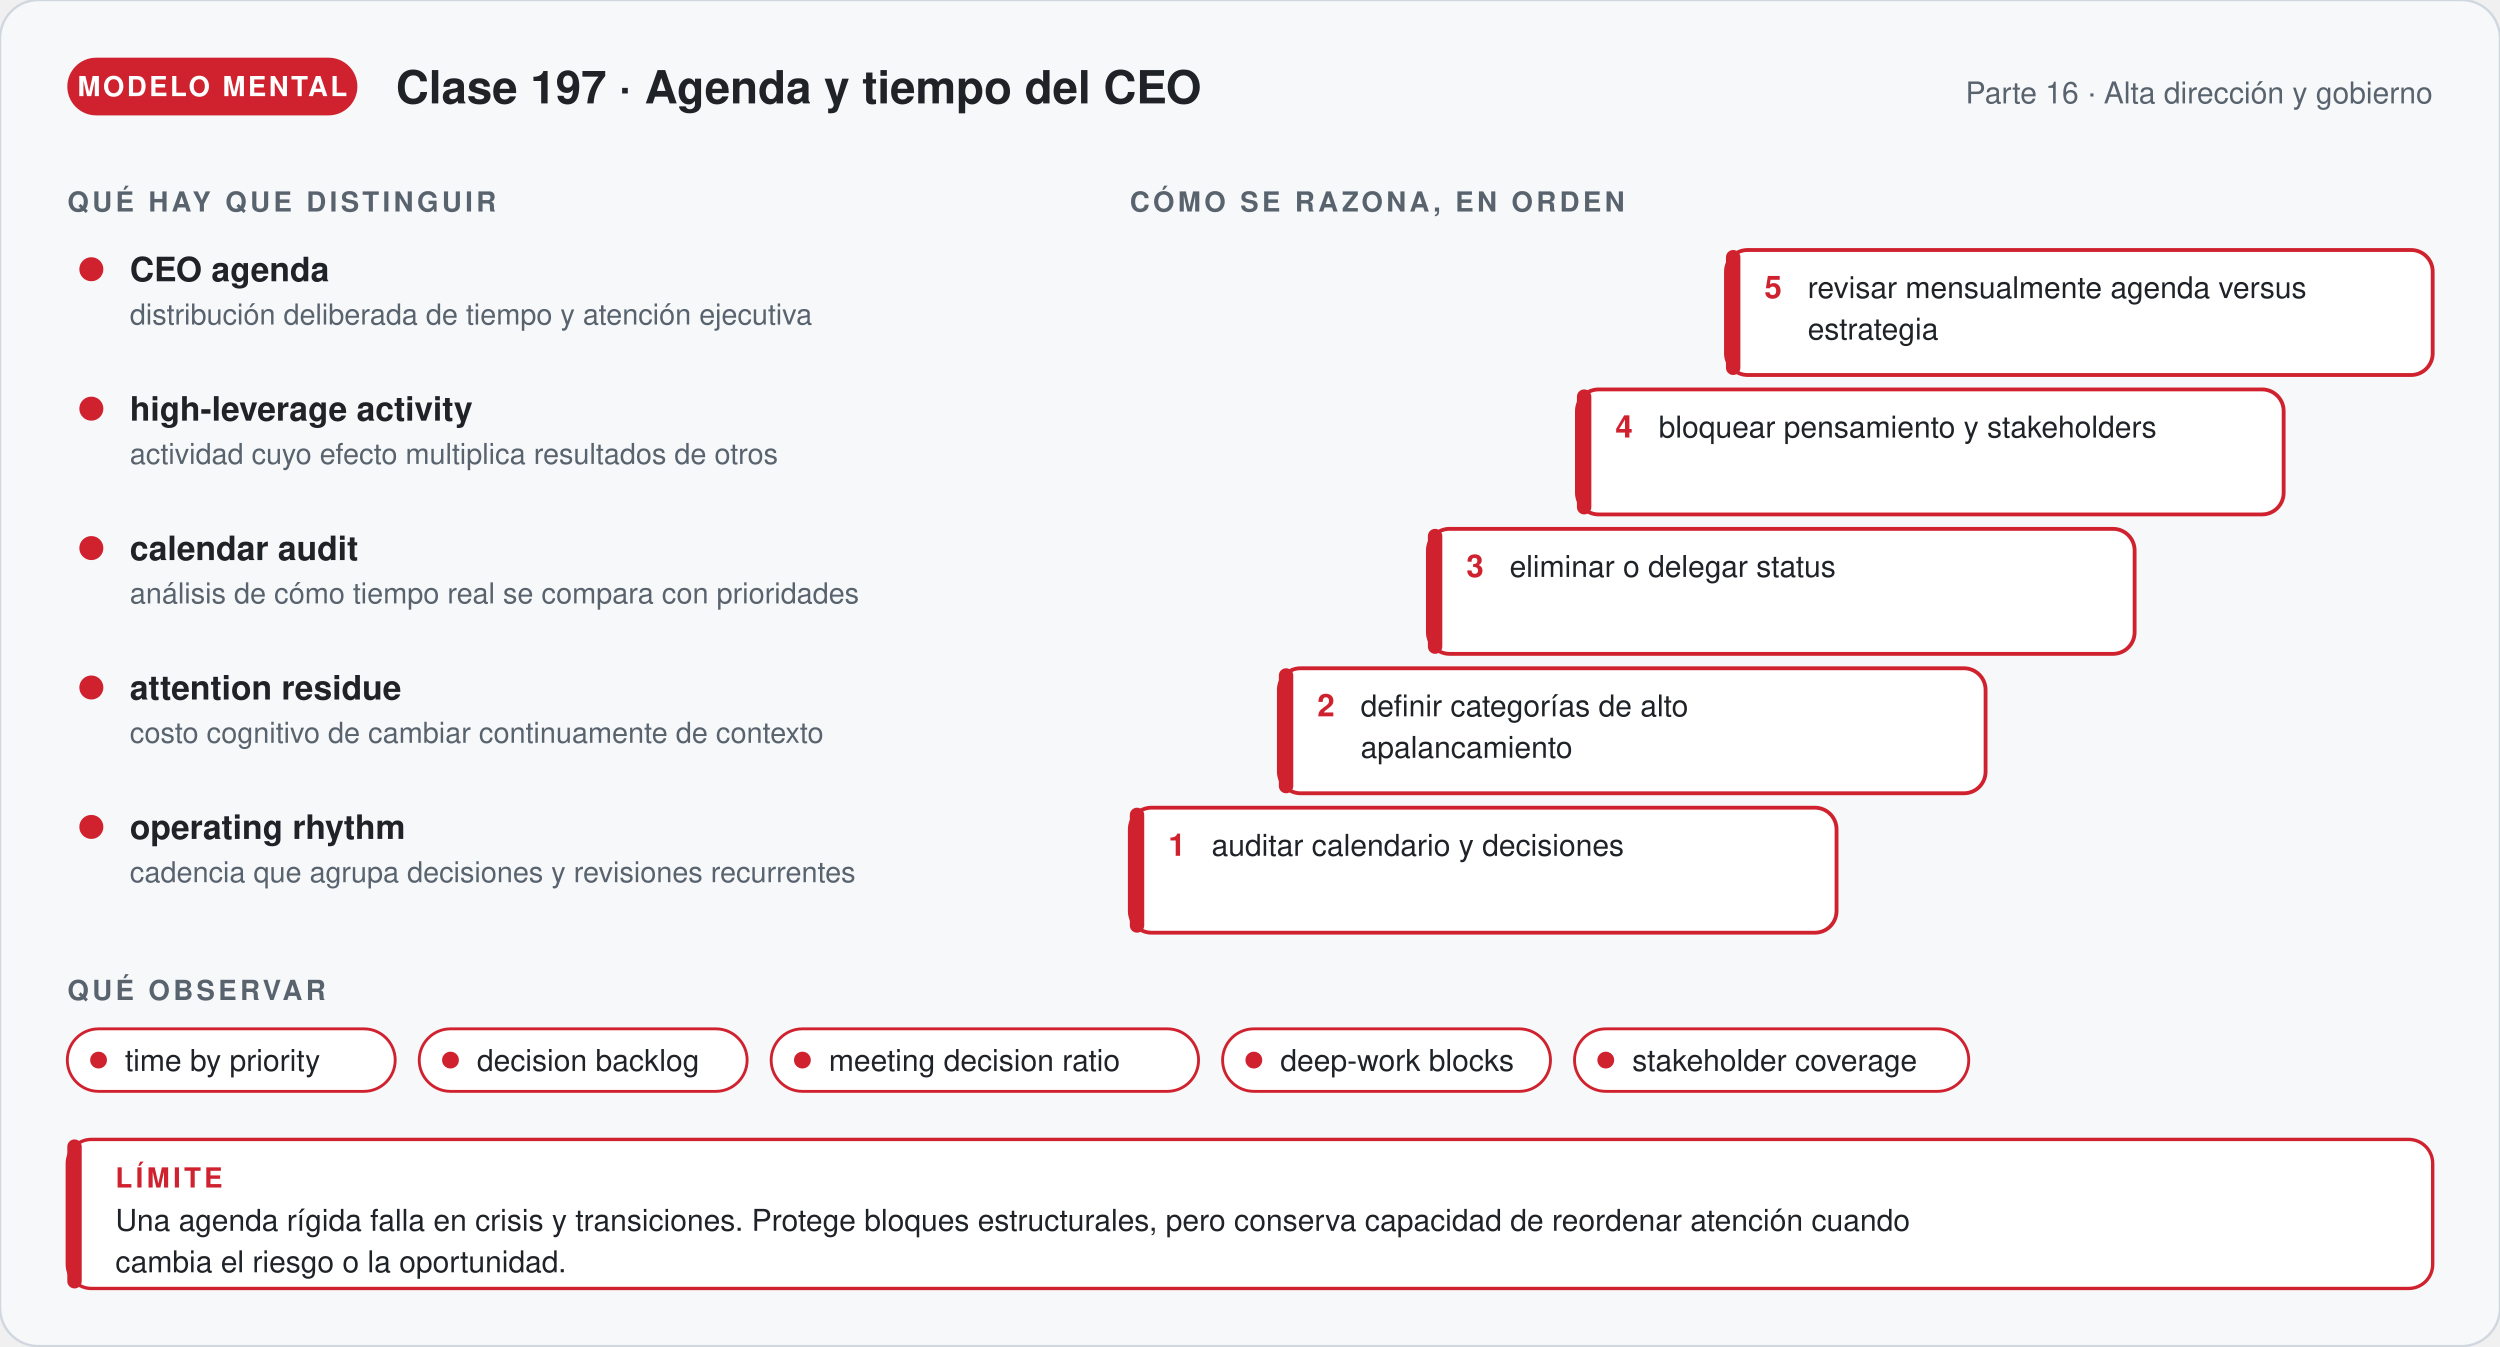
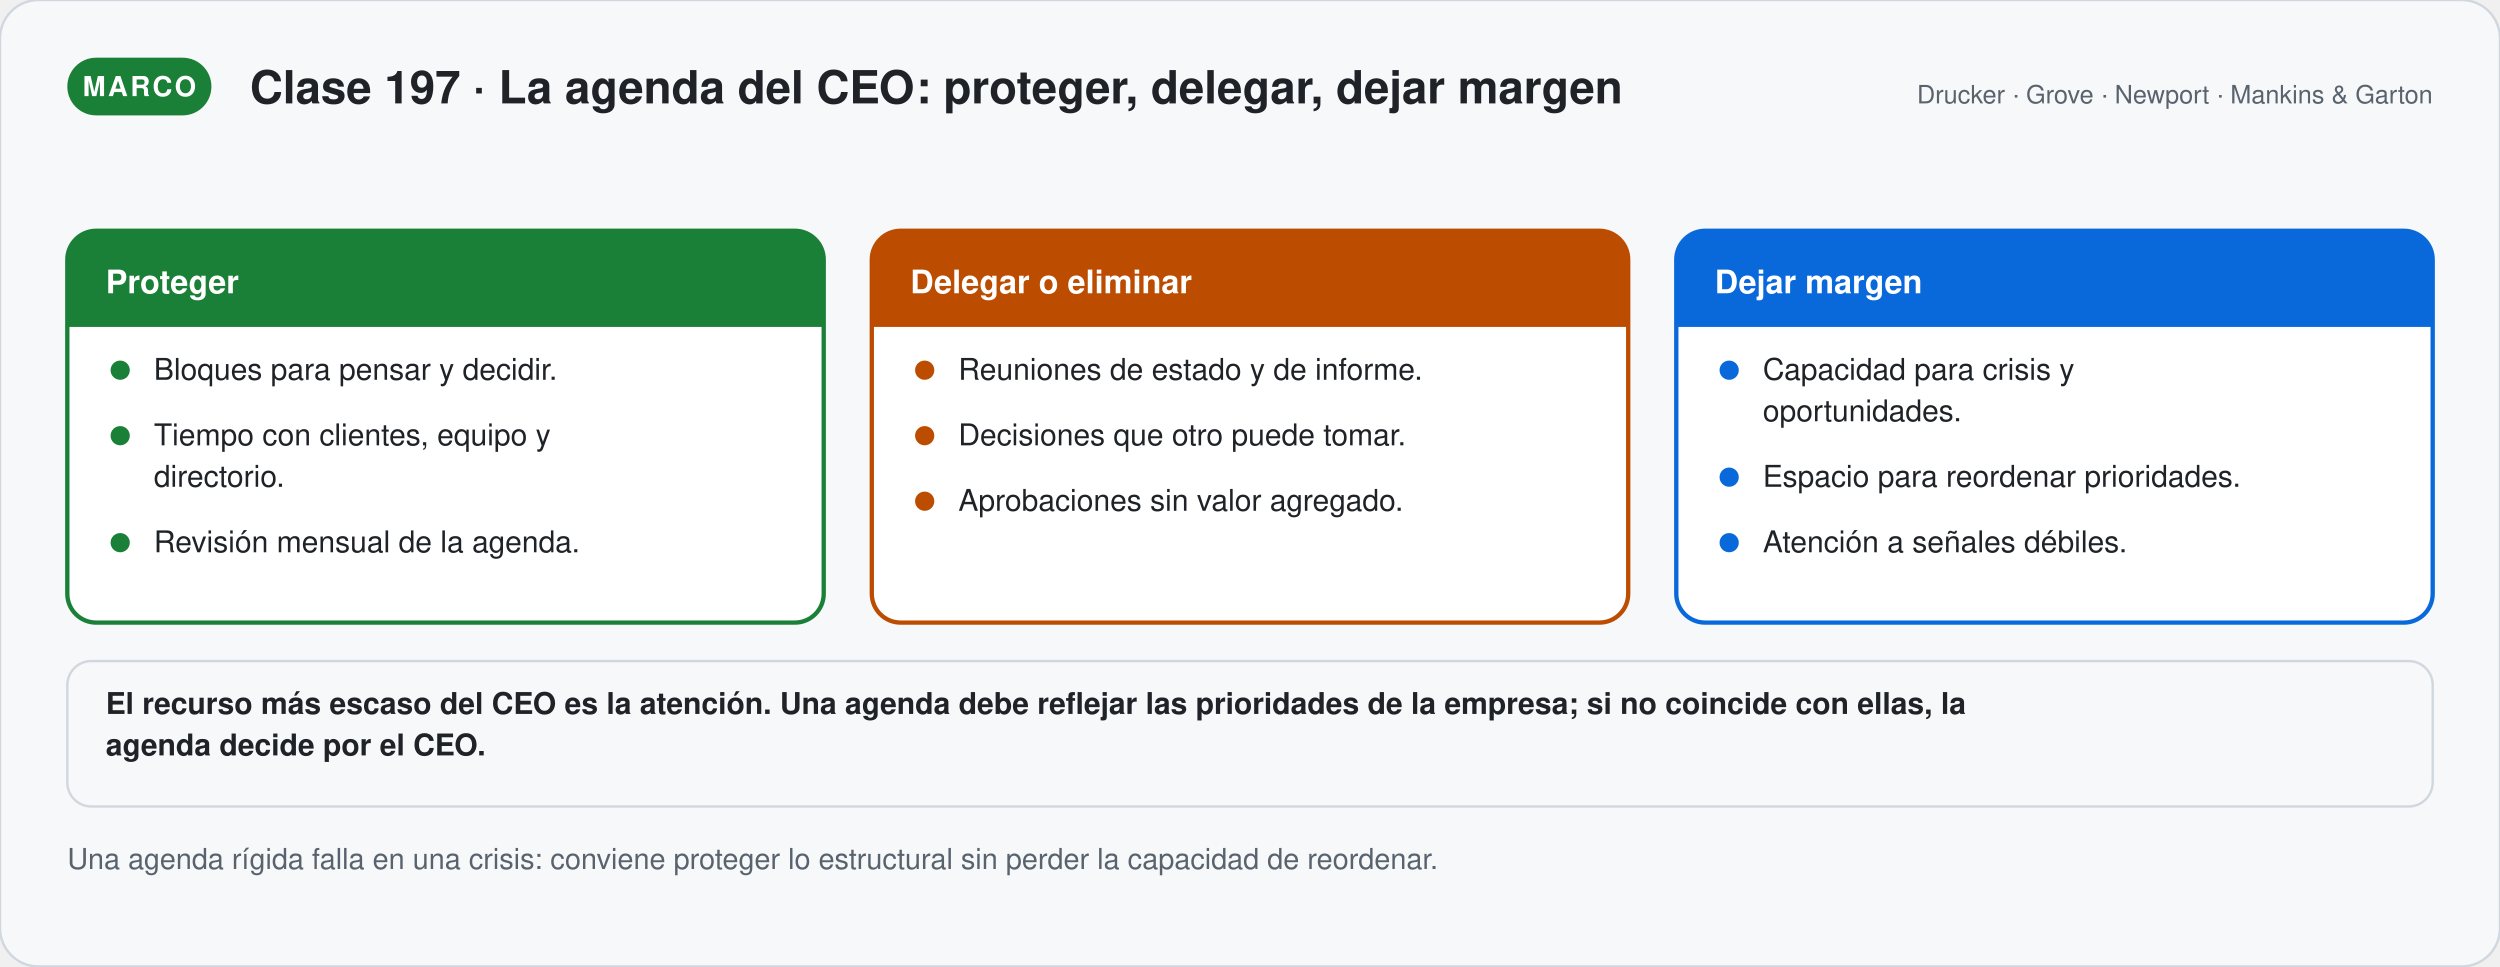
- <svg xmlns="http://www.w3.org/2000/svg" viewBox="0 0 1040 560" width="1040" role="img" aria-labelledby="t-g197 d-g197" font-family="'Segoe UI', 'Helvetica Neue', Helvetica, Arial, sans-serif">
+ <svg xmlns="http://www.w3.org/2000/svg" viewBox="0 0 1040 402.06" width="1040" role="img" aria-labelledby="t-s197 d-s197" font-family="'Segoe UI', 'Helvetica Neue', Helvetica, Arial, sans-serif">
  <defs>
-     <marker id="p-g197" viewBox="0 0 10 10" refX="8" refY="5" markerWidth="7" markerHeight="7" orient="auto">
+     <marker id="p-s197" viewBox="0 0 10 10" refX="8" refY="5" markerWidth="7" markerHeight="7" orient="auto">
      <path d="M1,1 L9,5 L1,9 Z" fill="#59636e" />
    </marker>
  </defs>
-   <rect width="1040" height="560" rx="16" fill="#f6f8fa" stroke="#d0d7de" />
-   <rect x="28" y="24" width="120.67" height="24" rx="12" fill="#cf222e" />
-   <text x="88.335" y="40" font-size="11.5" font-weight="700" fill="#ffffff" text-anchor="middle" letter-spacing="1">MODELO MENTAL</text>
-   <text x="164.67" y="43" font-size="19" font-weight="700" fill="#1f2328" text-anchor="start">Clase 197 · Agenda y tiempo del CEO</text>
-   <text x="1012" y="43" font-size="12.5" font-weight="400" fill="#59636e" text-anchor="end">Parte 16 · Alta dirección y gobierno</text>
-   <text x="28" y="88" font-size="11.5" font-weight="700" fill="#59636e" text-anchor="start" letter-spacing="1.4">QUÉ HAY QUE DISTINGUIR</text>
-   <circle cx="38" cy="112" r="5" fill="#cf222e" />
-   <text x="54" y="117" font-size="14" font-weight="700" fill="#1f2328" text-anchor="start">CEO agenda</text>
-   <text x="54" y="135" font-size="12" font-weight="400" fill="#59636e" text-anchor="start">distribución deliberada de tiempo y atención ejecutiva</text>
-   <circle cx="38" cy="170" r="5" fill="#cf222e" />
-   <text x="54" y="175" font-size="14" font-weight="700" fill="#1f2328" text-anchor="start">high-leverage activity</text>
-   <text x="54" y="193" font-size="12" font-weight="400" fill="#59636e" text-anchor="start">actividad cuyo efecto multiplica resultados de otros</text>
-   <circle cx="38" cy="228" r="5" fill="#cf222e" />
-   <text x="54" y="233" font-size="14" font-weight="700" fill="#1f2328" text-anchor="start">calendar audit</text>
-   <text x="54" y="251" font-size="12" font-weight="400" fill="#59636e" text-anchor="start">análisis de cómo tiempo real se compara con prioridades</text>
-   <circle cx="38" cy="286" r="5" fill="#cf222e" />
-   <text x="54" y="291" font-size="14" font-weight="700" fill="#1f2328" text-anchor="start">attention residue</text>
-   <text x="54" y="309" font-size="12" font-weight="400" fill="#59636e" text-anchor="start">costo cognitivo de cambiar continuamente de contexto</text>
-   <circle cx="38" cy="344" r="5" fill="#cf222e" />
-   <text x="54" y="349" font-size="14" font-weight="700" fill="#1f2328" text-anchor="start">operating rhythm</text>
-   <text x="54" y="367" font-size="12" font-weight="400" fill="#59636e" text-anchor="start">cadencia que agrupa decisiones y revisiones recurrentes</text>
-   <text x="470" y="88" font-size="11.5" font-weight="700" fill="#59636e" text-anchor="start" letter-spacing="1.4">CÓMO SE RAZONA, EN ORDEN</text>
-   <rect x="470" y="336" width="294" height="52" rx="9" fill="#ffffff" stroke="#cf222e" stroke-width="1.6" />
-   <rect x="470" y="336" width="6" height="52" rx="3" fill="#cf222e" />
-   <text x="486" y="356" font-size="13" font-weight="800" fill="#cf222e" text-anchor="start">1</text>
-   <text x="504" y="356" font-size="12.5" font-weight="400" fill="#1f2328" text-anchor="start">auditar calendario y decisiones</text>
-   <rect x="532" y="278" width="294" height="52" rx="9" fill="#ffffff" stroke="#cf222e" stroke-width="1.6" />
-   <rect x="532" y="278" width="6" height="52" rx="3" fill="#cf222e" />
-   <text x="548" y="298" font-size="13" font-weight="800" fill="#cf222e" text-anchor="start">2</text>
-   <text x="566" y="298" font-size="12.5" font-weight="400" fill="#1f2328" text-anchor="start">definir categorías de alto</text>
-   <text x="566" y="315.25" font-size="12.5" font-weight="400" fill="#1f2328" text-anchor="start">apalancamiento</text>
-   <rect x="594" y="220" width="294" height="52" rx="9" fill="#ffffff" stroke="#cf222e" stroke-width="1.6" />
-   <rect x="594" y="220" width="6" height="52" rx="3" fill="#cf222e" />
-   <text x="610" y="240" font-size="13" font-weight="800" fill="#cf222e" text-anchor="start">3</text>
-   <text x="628" y="240" font-size="12.5" font-weight="400" fill="#1f2328" text-anchor="start">eliminar o delegar status</text>
-   <rect x="656" y="162" width="294" height="52" rx="9" fill="#ffffff" stroke="#cf222e" stroke-width="1.6" />
-   <rect x="656" y="162" width="6" height="52" rx="3" fill="#cf222e" />
-   <text x="672" y="182" font-size="13" font-weight="800" fill="#cf222e" text-anchor="start">4</text>
-   <text x="690" y="182" font-size="12.5" font-weight="400" fill="#1f2328" text-anchor="start">bloquear pensamiento y stakeholders</text>
-   <rect x="718" y="104" width="294" height="52" rx="9" fill="#ffffff" stroke="#cf222e" stroke-width="1.6" />
-   <rect x="718" y="104" width="6" height="52" rx="3" fill="#cf222e" />
-   <text x="734" y="124" font-size="13" font-weight="800" fill="#cf222e" text-anchor="start">5</text>
-   <text x="752" y="124" font-size="12.5" font-weight="400" fill="#1f2328" text-anchor="start">revisar mensualmente agenda versus</text>
-   <text x="752" y="141.25" font-size="12.5" font-weight="400" fill="#1f2328" text-anchor="start">estrategia</text>
-   <text x="28" y="416" font-size="11.5" font-weight="700" fill="#59636e" text-anchor="start" letter-spacing="1.4">QUÉ OBSERVAR</text>
-   <rect x="28" y="428" width="136.4" height="26" rx="13" fill="#ffffff" stroke="#cf222e" stroke-width="1.2" />
-   <circle cx="41" cy="441" r="3.5" fill="#cf222e" />
-   <text x="52" y="445.5" font-size="12.5" font-weight="400" fill="#1f2328" text-anchor="start">time by priority</text>
-   <rect x="174.4" y="428" width="136.4" height="26" rx="13" fill="#ffffff" stroke="#cf222e" stroke-width="1.2" />
-   <circle cx="187.4" cy="441" r="3.5" fill="#cf222e" />
-   <text x="198.4" y="445.5" font-size="12.5" font-weight="400" fill="#1f2328" text-anchor="start">decision backlog</text>
-   <rect x="320.8" y="428" width="177.8" height="26" rx="13" fill="#ffffff" stroke="#cf222e" stroke-width="1.2" />
-   <circle cx="333.8" cy="441" r="3.5" fill="#cf222e" />
-   <text x="344.8" y="445.5" font-size="12.5" font-weight="400" fill="#1f2328" text-anchor="start">meeting decision ratio</text>
-   <rect x="508.6" y="428" width="136.4" height="26" rx="13" fill="#ffffff" stroke="#cf222e" stroke-width="1.2" />
-   <circle cx="521.6" cy="441" r="3.5" fill="#cf222e" />
-   <text x="532.6" y="445.5" font-size="12.5" font-weight="400" fill="#1f2328" text-anchor="start">deep-work blocks</text>
-   <rect x="655" y="428" width="164" height="26" rx="13" fill="#ffffff" stroke="#cf222e" stroke-width="1.2" />
-   <circle cx="668" cy="441" r="3.5" fill="#cf222e" />
-   <text x="679" y="445.5" font-size="12.5" font-weight="400" fill="#1f2328" text-anchor="start">stakeholder coverage</text>
-   <rect x="28" y="474" width="984" height="62" rx="10" fill="#ffffff" stroke="#cf222e" stroke-width="1.4" />
-   <rect x="28" y="474" width="6" height="62" rx="3" fill="#cf222e" />
-   <text x="48" y="494" font-size="11.5" font-weight="700" fill="#cf222e" text-anchor="start" letter-spacing="1.4">LÍMITE</text>
-   <text x="48" y="512" font-size="12.5" font-weight="400" fill="#1f2328" text-anchor="start">Una agenda rígida falla en crisis y transiciones. Protege bloques estructurales, pero conserva capacidad de reordenar atención cuando</text>
-   <text x="48" y="529.25" font-size="12.5" font-weight="400" fill="#1f2328" text-anchor="start">cambia el riesgo o la oportunidad.</text>
+   <rect width="1040" height="402.06" rx="16" fill="#f6f8fa" stroke="#d0d7de" />
+   <rect x="28" y="24" width="59.95" height="24" rx="12" fill="#1a7f37" />
+   <text x="57.975" y="40" font-size="11.5" font-weight="700" fill="#ffffff" text-anchor="middle" letter-spacing="1">MARCO</text>
+   <text x="103.95" y="43" font-size="19" font-weight="700" fill="#1f2328" text-anchor="start">Clase 197 · La agenda del CEO: proteger, delegar, dejar margen</text>
+   <text x="1012" y="43" font-size="10.5" font-weight="400" fill="#59636e" text-anchor="end">Drucker · Grove · Newport · Mankins &amp; Garton</text>
+   <rect x="28" y="96" width="314.667" height="163" rx="12" fill="#ffffff" stroke="#1a7f37" stroke-width="1.8" />
+   <path d="M28.0,136 V108 a12,12 0 0 1 12,-12 H330.667 a12,12 0 0 1 12,12 V136 Z" fill="#1a7f37" />
+   <text x="44" y="122" font-size="13.5" font-weight="800" fill="#ffffff" text-anchor="start">Proteger</text>
+   <circle cx="50.0" cy="154" r="4" fill="#1a7f37" />
+   <text x="64" y="158" font-size="12.5" font-weight="400" fill="#1f2328" text-anchor="start">Bloques para pensar y decidir.</text>
+   <circle cx="50.0" cy="181.25" r="4" fill="#1a7f37" />
+   <text x="64" y="185.25" font-size="12.5" font-weight="400" fill="#1f2328" text-anchor="start">Tiempo con clientes, equipo y</text>
+   <text x="64" y="202.5" font-size="12.5" font-weight="400" fill="#1f2328" text-anchor="start">directorio.</text>
+   <circle cx="50.0" cy="225.75" r="4" fill="#1a7f37" />
+   <text x="64" y="229.75" font-size="12.5" font-weight="400" fill="#1f2328" text-anchor="start">Revisión mensual de la agenda.</text>
+   <rect x="362.667" y="96" width="314.667" height="163" rx="12" fill="#ffffff" stroke="#bc4c00" stroke-width="1.8" />
+   <path d="M362.667,136 V108 a12,12 0 0 1 12,-12 H665.333 a12,12 0 0 1 12,12 V136 Z" fill="#bc4c00" />
+   <text x="378.667" y="122" font-size="13.5" font-weight="800" fill="#ffffff" text-anchor="start">Delegar o eliminar</text>
+   <circle cx="384.667" cy="154" r="4" fill="#bc4c00" />
+   <text x="398.667" y="158" font-size="12.5" font-weight="400" fill="#1f2328" text-anchor="start">Reuniones de estado y de informe.</text>
+   <circle cx="384.667" cy="181.25" r="4" fill="#bc4c00" />
+   <text x="398.667" y="185.25" font-size="12.5" font-weight="400" fill="#1f2328" text-anchor="start">Decisiones que otro puede tomar.</text>
+   <circle cx="384.667" cy="208.5" r="4" fill="#bc4c00" />
+   <text x="398.667" y="212.5" font-size="12.5" font-weight="400" fill="#1f2328" text-anchor="start">Aprobaciones sin valor agregado.</text>
+   <rect x="697.333" y="96" width="314.667" height="163" rx="12" fill="#ffffff" stroke="#0969da" stroke-width="1.8" />
+   <path d="M697.333,136 V108 a12,12 0 0 1 12,-12 H1000.0 a12,12 0 0 1 12,12 V136 Z" fill="#0969da" />
+   <text x="713.333" y="122" font-size="13.5" font-weight="800" fill="#ffffff" text-anchor="start">Dejar margen</text>
+   <circle cx="719.333" cy="154" r="4" fill="#0969da" />
+   <text x="733.333" y="158" font-size="12.5" font-weight="400" fill="#1f2328" text-anchor="start">Capacidad para crisis y</text>
+   <text x="733.333" y="175.25" font-size="12.5" font-weight="400" fill="#1f2328" text-anchor="start">oportunidades.</text>
+   <circle cx="719.333" cy="198.5" r="4" fill="#0969da" />
+   <text x="733.333" y="202.5" font-size="12.5" font-weight="400" fill="#1f2328" text-anchor="start">Espacio para reordenar prioridades.</text>
+   <circle cx="719.333" cy="225.75" r="4" fill="#0969da" />
+   <text x="733.333" y="229.75" font-size="12.5" font-weight="400" fill="#1f2328" text-anchor="start">Atención a señales débiles.</text>
+   <rect x="28" y="275" width="984" height="60.5" rx="10" fill="#f6f8fa" stroke="#d0d7de" stroke-width="1" />
+   <text x="44" y="297" font-size="12.5" font-weight="600" fill="#1f2328" text-anchor="start">El recurso más escaso del CEO es la atención. Una agenda debe reflejar las prioridades de la empresa; si no coincide con ellas, la</text>
+   <text x="44" y="314.25" font-size="12.5" font-weight="600" fill="#1f2328" text-anchor="start">agenda decide por el CEO.</text>
+   <text x="28" y="361.5" font-size="12" font-weight="400" fill="#59636e" text-anchor="start">Una agenda rígida falla en una crisis: conviene proteger lo estructural sin perder la capacidad de reordenar.</text>
</svg>
